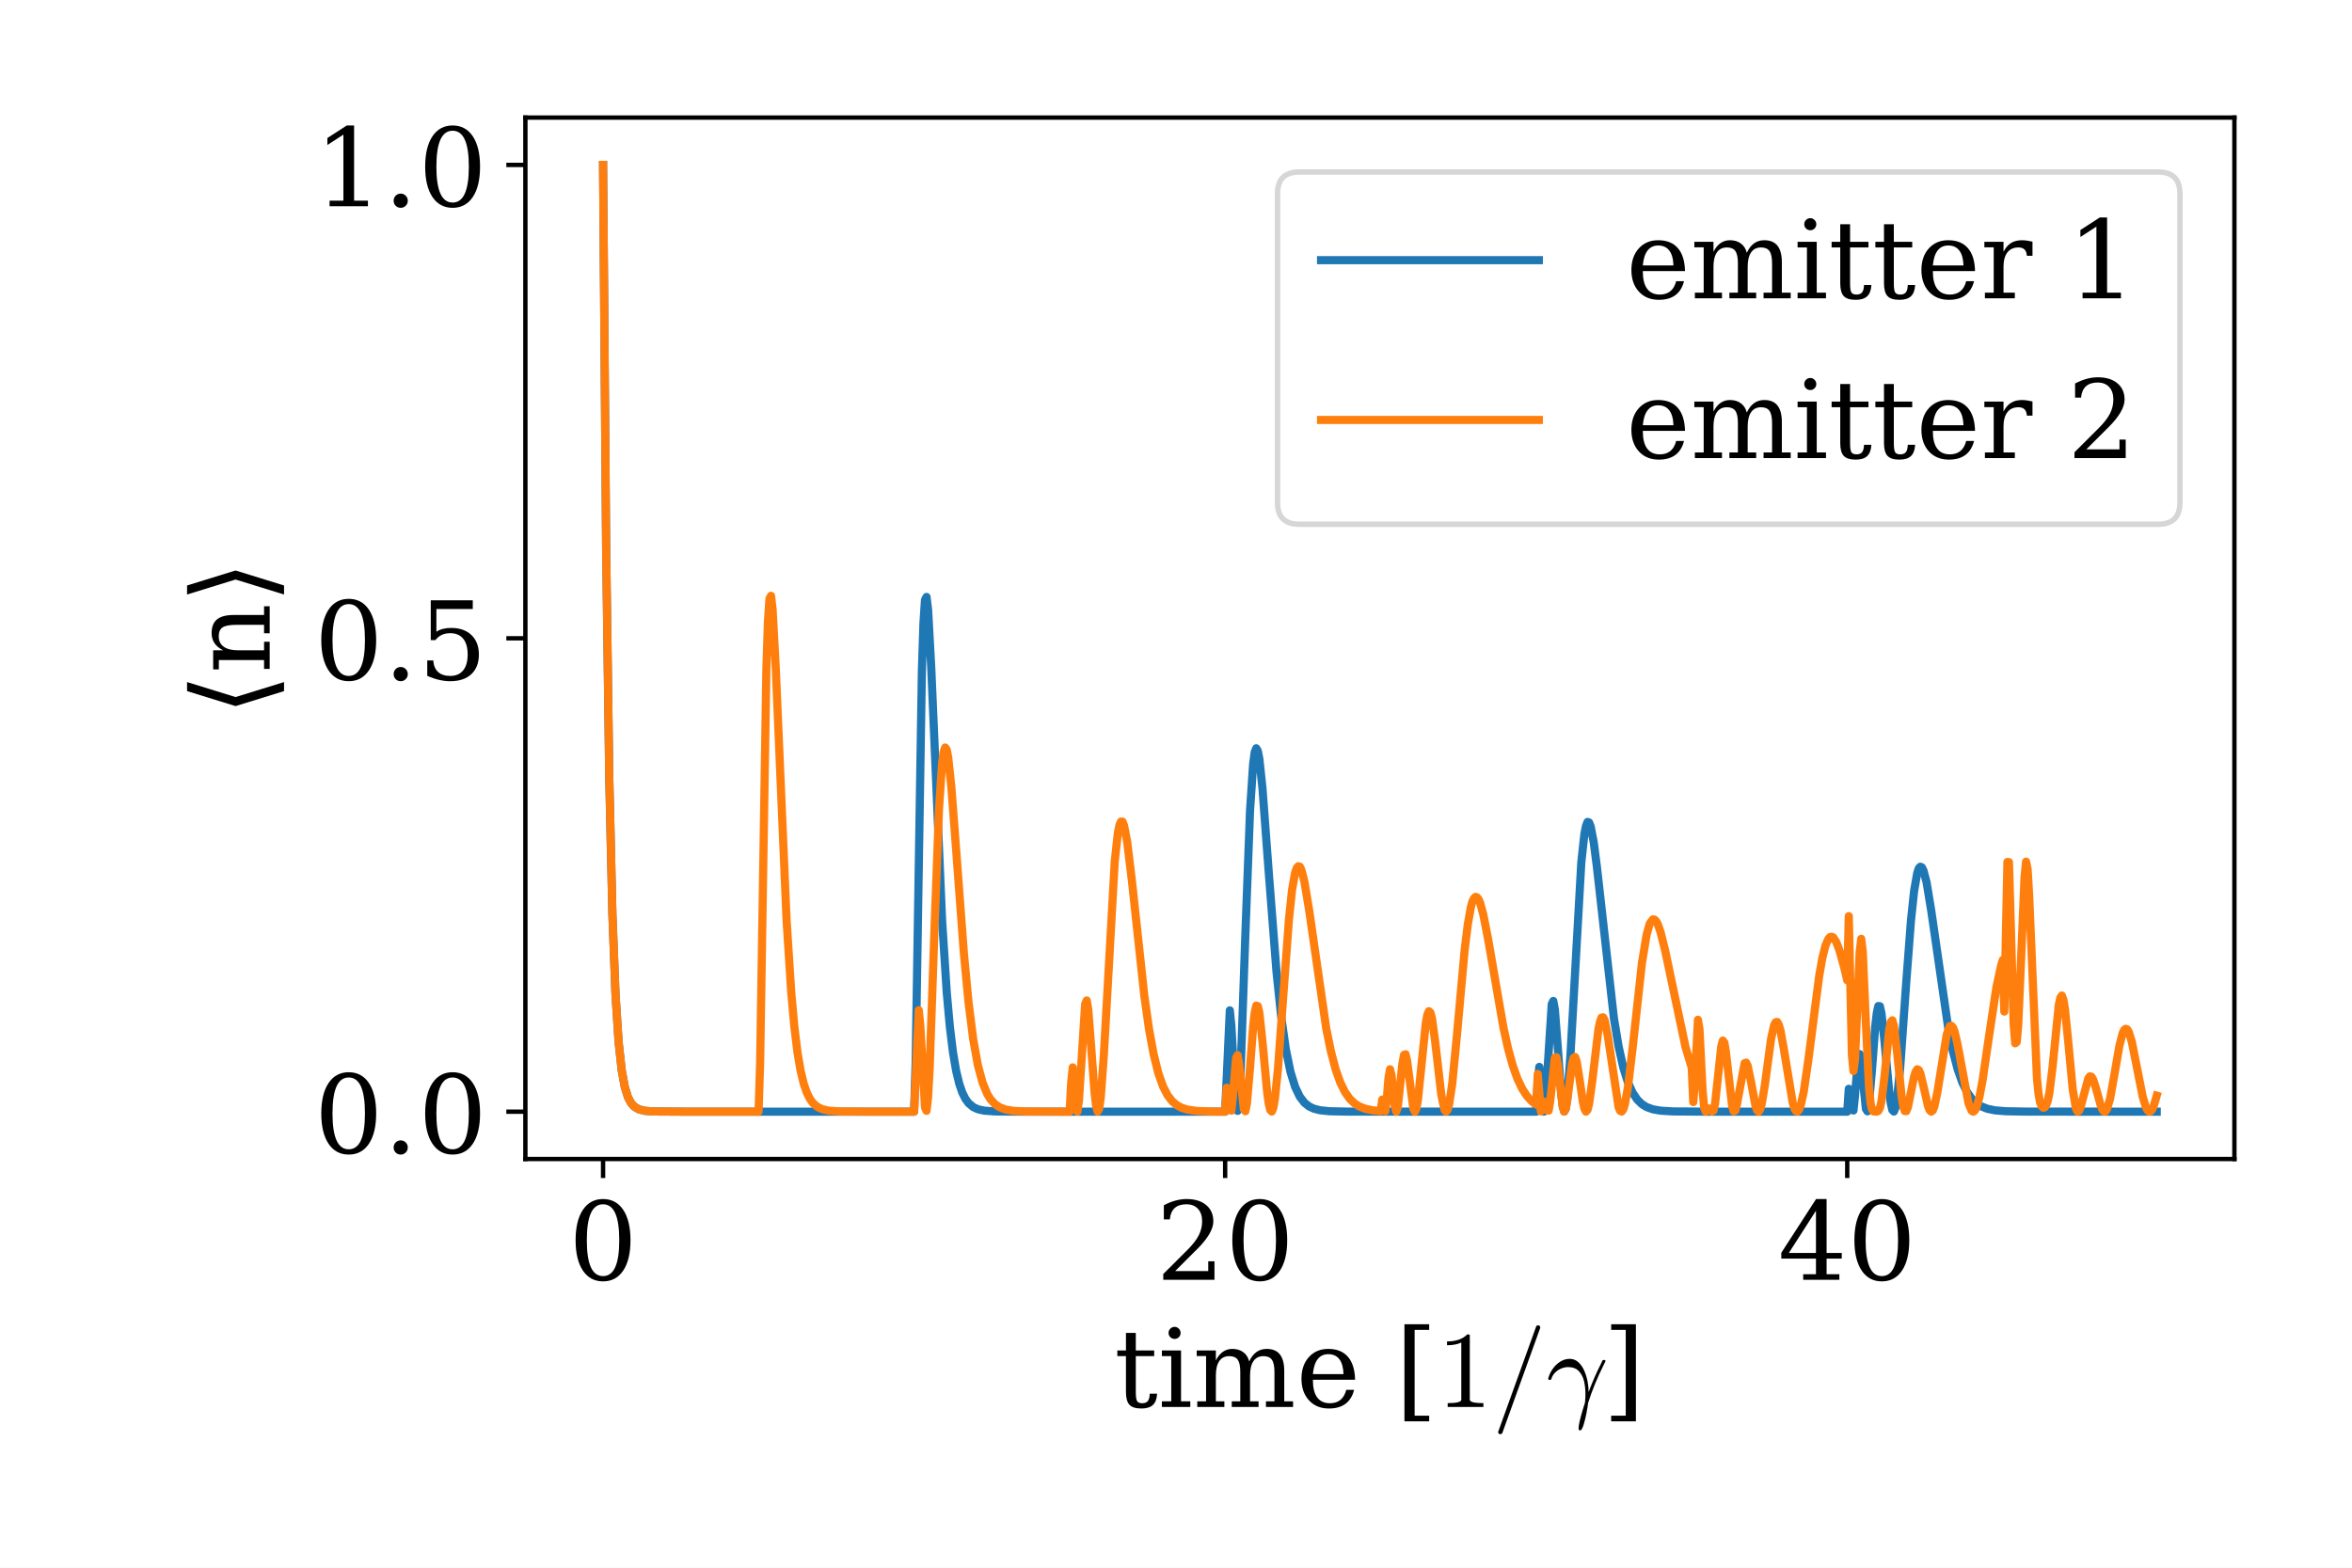
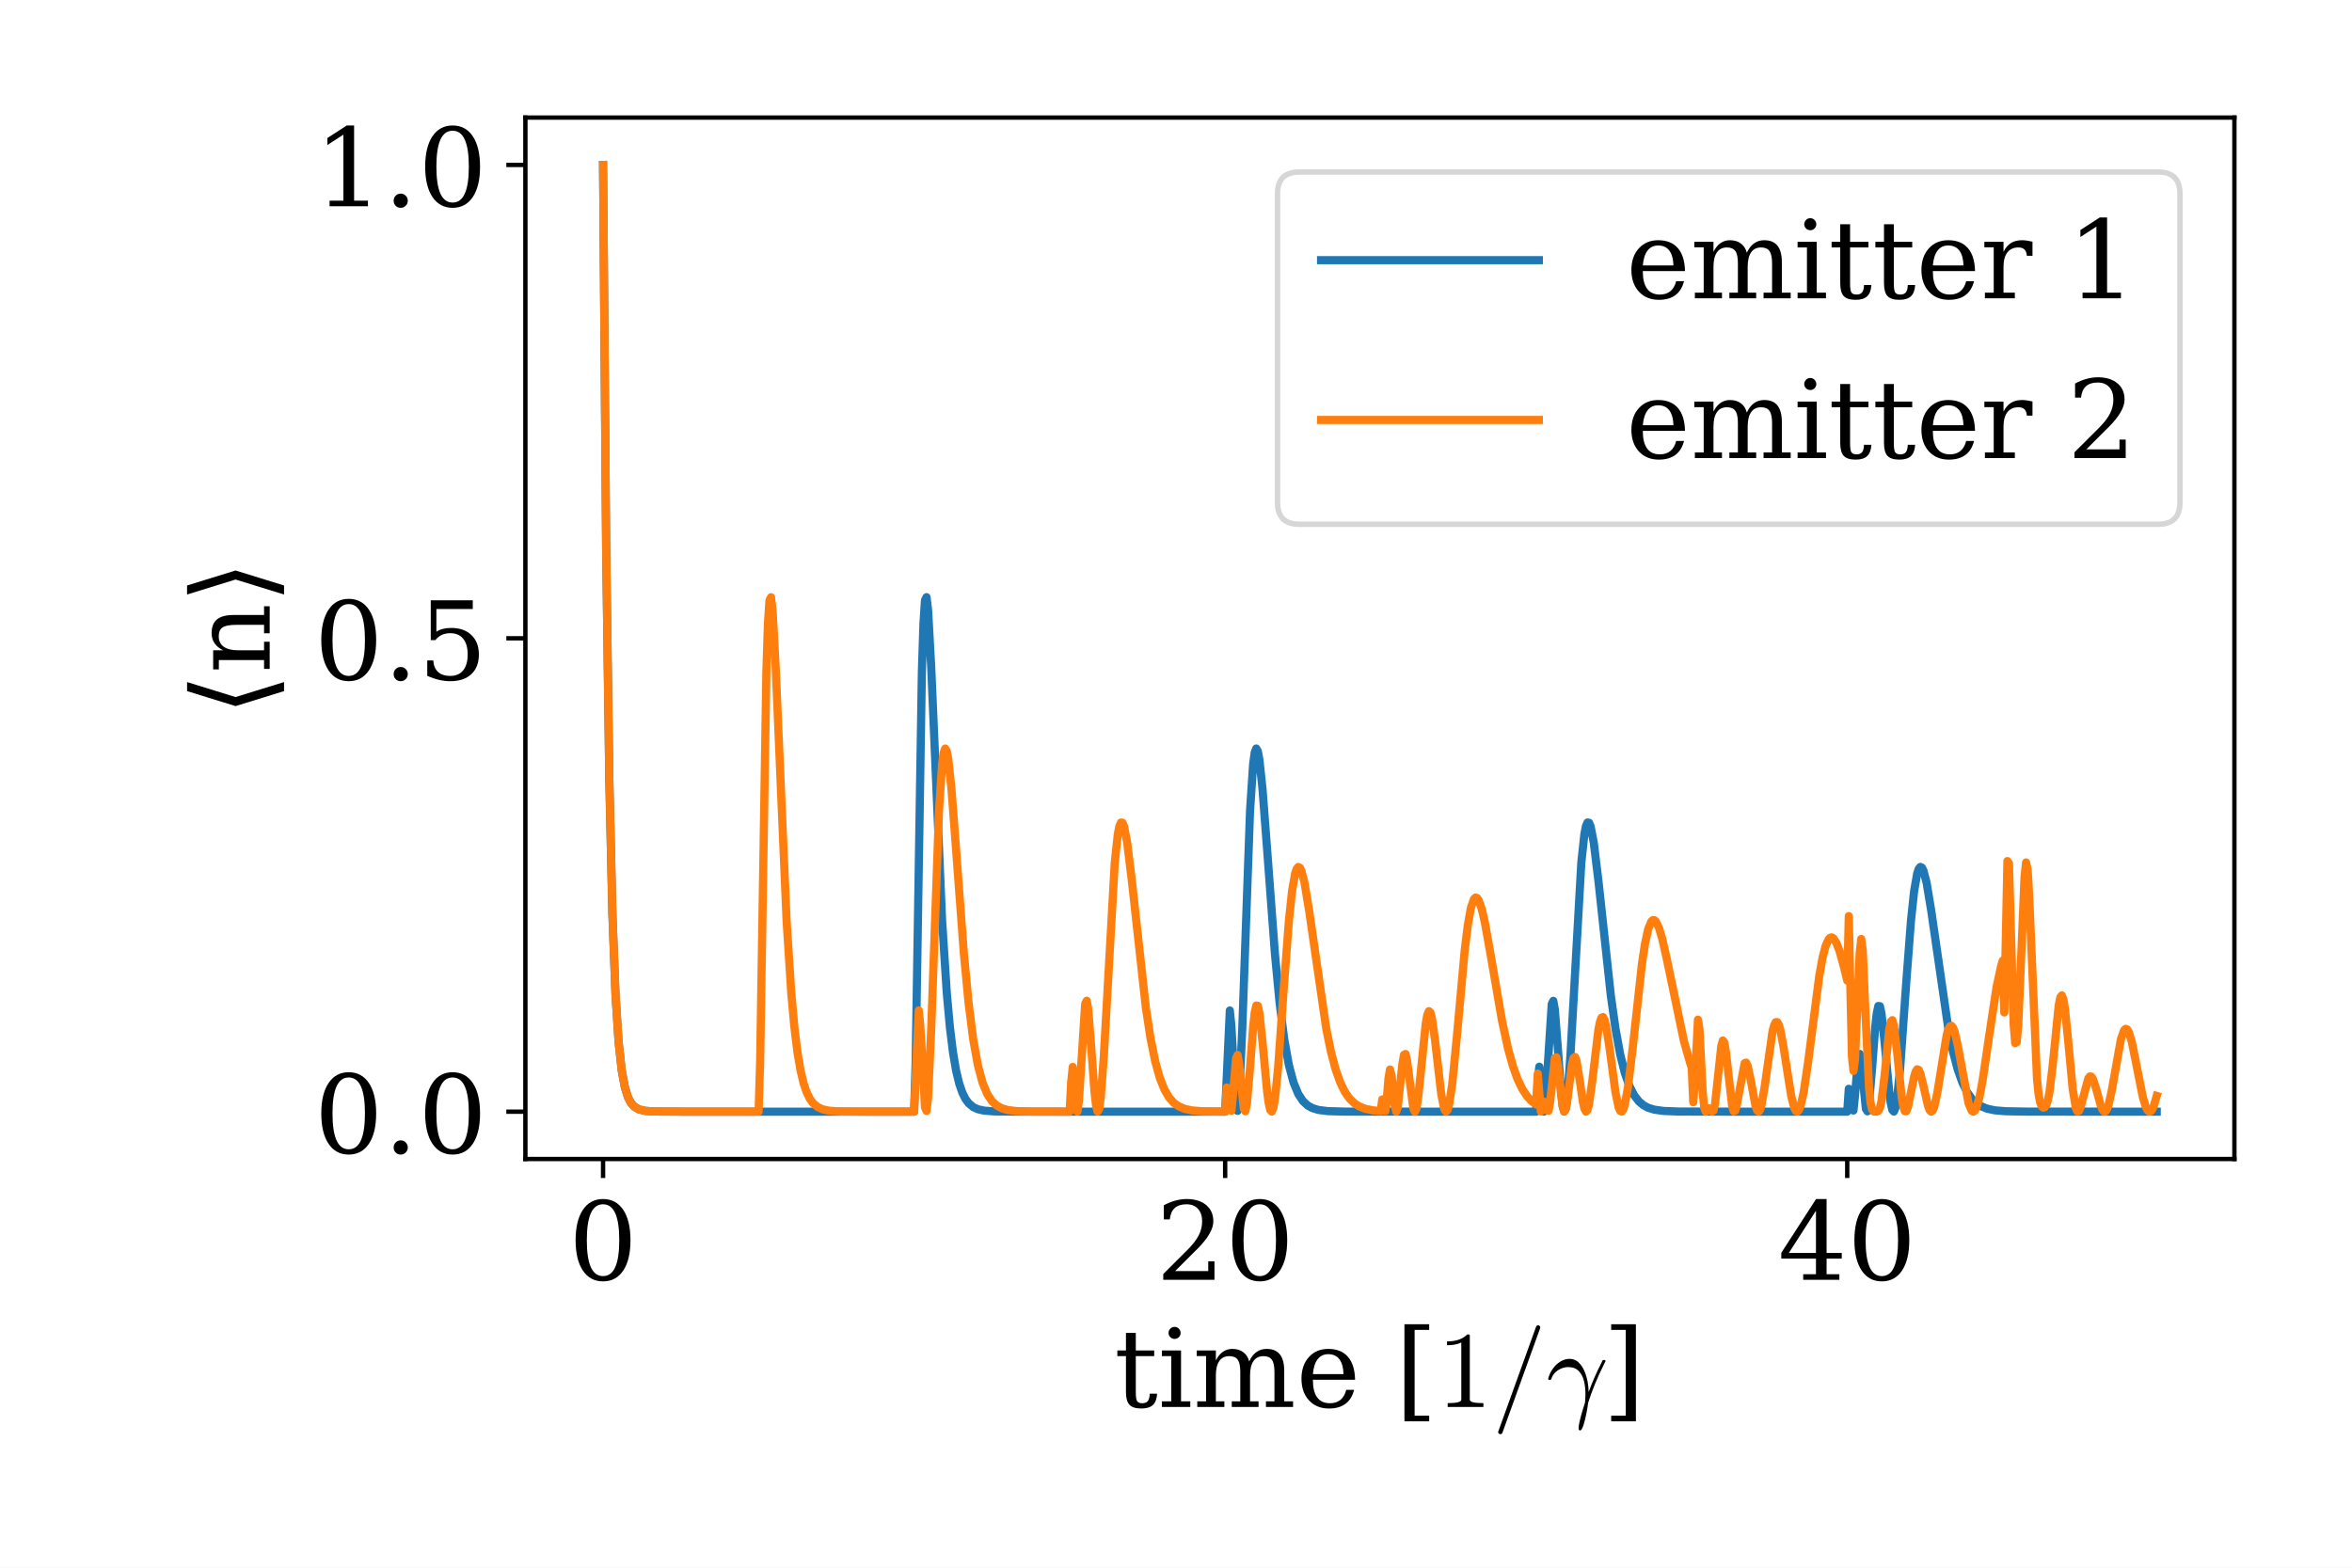
<svg xmlns="http://www.w3.org/2000/svg" xmlns:xlink="http://www.w3.org/1999/xlink" width="432pt" height="288pt" viewBox="0 0 432 288" version="1.1">
  <defs>
    <style type="text/css">*{stroke-linejoin: round; stroke-linecap: butt}</style>
  </defs>
  <g id="figure_1">
    <g id="patch_1">
      <path d="M 0 288  L 432 288  L 432 0  L 0 0  z " style="fill: #ffffff" />
    </g>
    <g id="axes_1">
      <g id="patch_2">
        <path d="M 96.5 212.92  L 410.4 212.92  L 410.4 21.6  L 96.5 21.6  z " style="fill: #ffffff" />
      </g>
      <g id="matplotlib.axis_1">
        <g id="xtick_1">
          <g id="line2d_1">
            <defs>
-               <path id="m9b61d36bde" d="M 0 0  L 0 3.5  " style="stroke: #000000; stroke-width: 0.8" />
-             </defs>
-             <g>
-               <use xlink:href="#m9b61d36bde" x="110.768" y="212.92" style="stroke: #000000; stroke-width: 0.8" />
+               <path id="m38f034ba3d" d="M 0 0  L 0 3.5  " style="stroke: #000000; stroke-width: 0.8" />
+             </defs>
+             <g>
+               <use xlink:href="#m38f034ba3d" x="110.768" y="212.92" style="stroke: #000000; stroke-width: 0.8" />
            </g>
          </g>
          <g id="text_1">
            <g transform="translate(104.4057 235.1169) scale(0.2 -0.2)">
              <defs>
                <path id="DejaVuSerif-30" d="M 2034 219  Q 2513 219 2750 744  Q 2988 1269 2988 2328  Q 2988 3391 2750 3916  Q 2513 4441 2034 4441  Q 1556 4441 1318 3916  Q 1081 3391 1081 2328  Q 1081 1269 1318 744  Q 1556 219 2034 219  z M 2034 -91  Q 1275 -91 848 546  Q 422 1184 422 2328  Q 422 3475 848 4112  Q 1275 4750 2034 4750  Q 2797 4750 3222 4112  Q 3647 3475 3647 2328  Q 3647 1184 3222 546  Q 2797 -91 2034 -91  z " transform="scale(0.015625)" />
              </defs>
              <use xlink:href="#DejaVuSerif-30" />
            </g>
          </g>
        </g>
        <g id="xtick_2">
          <g id="line2d_2">
            <g>
-               <use xlink:href="#m9b61d36bde" x="225.028" y="212.92" style="stroke: #000000; stroke-width: 0.8" />
+               <use xlink:href="#m38f034ba3d" x="225.028" y="212.92" style="stroke: #000000; stroke-width: 0.8" />
            </g>
          </g>
          <g id="text_2">
            <g transform="translate(212.3029 235.1169) scale(0.2 -0.2)">
              <defs>
                <path id="DejaVuSerif-32" d="M 819 3553  L 469 3553  L 469 4384  Q 803 4563 1142 4656  Q 1481 4750 1806 4750  Q 2534 4750 2956 4397  Q 3378 4044 3378 3438  Q 3378 2753 2422 1800  Q 2347 1728 2309 1691  L 1131 513  L 3078 513  L 3078 1088  L 3444 1088  L 3444 0  L 434 0  L 434 341  L 1850 1753  Q 2319 2222 2519 2614  Q 2719 3006 2719 3438  Q 2719 3909 2473 4175  Q 2228 4441 1797 4441  Q 1350 4441 1106 4219  Q 863 3997 819 3553  z " transform="scale(0.015625)" />
              </defs>
              <use xlink:href="#DejaVuSerif-32" />
              <use xlink:href="#DejaVuSerif-30" x="63.623" />
            </g>
          </g>
        </g>
        <g id="xtick_3">
          <g id="line2d_3">
            <g>
-               <use xlink:href="#m9b61d36bde" x="339.288" y="212.92" style="stroke: #000000; stroke-width: 0.8" />
+               <use xlink:href="#m38f034ba3d" x="339.288" y="212.92" style="stroke: #000000; stroke-width: 0.8" />
            </g>
          </g>
          <g id="text_3">
            <g transform="translate(326.5626 235.1169) scale(0.2 -0.2)">
              <defs>
                <path id="DejaVuSerif-34" d="M 2234 1581  L 2234 4063  L 641 1581  L 2234 1581  z M 3609 0  L 1484 0  L 1484 331  L 2234 331  L 2234 1247  L 197 1247  L 197 1588  L 2241 4750  L 2859 4750  L 2859 1581  L 3750 1581  L 3750 1247  L 2859 1247  L 2859 331  L 3609 331  L 3609 0  z " transform="scale(0.015625)" />
              </defs>
              <use xlink:href="#DejaVuSerif-34" />
              <use xlink:href="#DejaVuSerif-30" x="63.623" />
            </g>
          </g>
        </g>
        <g id="text_4">
          <g transform="translate(204.65 258.4762) scale(0.2 -0.2)">
            <defs>
              <path id="DejaVuSerif-74" d="M 691 2988  L 184 2988  L 184 3322  L 691 3322  L 691 4353  L 1269 4353  L 1269 3322  L 2350 3322  L 2350 2988  L 1269 2988  L 1269 878  Q 1269 456 1350 337  Q 1431 219 1650 219  Q 1875 219 1978 351  Q 2081 484 2088 781  L 2522 781  Q 2497 328 2275 118  Q 2053 -91 1600 -91  Q 1103 -91 897 129  Q 691 350 691 878  L 691 2988  z " transform="scale(0.015625)" />
              <path id="DejaVuSerif-69" d="M 622 4353  Q 622 4497 726 4603  Q 831 4709 978 4709  Q 1122 4709 1226 4603  Q 1331 4497 1331 4353  Q 1331 4206 1228 4103  Q 1125 4000 978 4000  Q 831 4000 726 4103  Q 622 4206 622 4353  z M 1356 331  L 1900 331  L 1900 0  L 231 0  L 231 331  L 781 331  L 781 2988  L 231 2988  L 231 3322  L 1356 3322  L 1356 331  z " transform="scale(0.015625)" />
              <path id="DejaVuSerif-6d" d="M 3316 2675  Q 3481 3041 3739 3227  Q 3997 3413 4341 3413  Q 4863 3413 5119 3089  Q 5375 2766 5375 2113  L 5375 331  L 5894 331  L 5894 0  L 4300 0  L 4300 331  L 4800 331  L 4800 2047  Q 4800 2556 4650 2772  Q 4500 2988 4153 2988  Q 3769 2988 3567 2697  Q 3366 2406 3366 1850  L 3366 331  L 3866 331  L 3866 0  L 2291 0  L 2291 331  L 2791 331  L 2791 2069  Q 2791 2566 2641 2777  Q 2491 2988 2144 2988  Q 1759 2988 1557 2697  Q 1356 2406 1356 1850  L 1356 331  L 1856 331  L 1856 0  L 263 0  L 263 331  L 781 331  L 781 2994  L 231 2994  L 231 3322  L 1356 3322  L 1356 2731  Q 1516 3063 1762 3238  Q 2009 3413 2322 3413  Q 2709 3413 2968 3220  Q 3228 3028 3316 2675  z " transform="scale(0.015625)" />
              <path id="DejaVuSerif-65" d="M 3469 1600  L 991 1600  L 991 1575  Q 991 903 1244 561  Q 1497 219 1991 219  Q 2369 219 2611 417  Q 2853 616 2950 1006  L 3413 1006  Q 3275 459 2904 184  Q 2534 -91 1931 -91  Q 1203 -91 761 389  Q 319 869 319 1663  Q 319 2450 753 2931  Q 1188 3413 1894 3413  Q 2647 3413 3050 2948  Q 3453 2484 3469 1600  z M 2791 1931  Q 2772 2513 2545 2808  Q 2319 3103 1894 3103  Q 1497 3103 1269 2806  Q 1041 2509 991 1931  L 2791 1931  z " transform="scale(0.015625)" />
              <path id="DejaVuSerif-20" transform="scale(0.015625)" />
              <path id="DejaVuSerif-5b" d="M 550 4863  L 2003 4863  L 2003 4531  L 1147 4531  L 1147 -513  L 2003 -513  L 2003 -844  L 550 -844  L 550 4863  z " transform="scale(0.015625)" />
              <path id="Cmr10-31" d="M 594 0  L 594 225  Q 1394 225 1394 428  L 1394 3788  Q 1063 3628 556 3628  L 556 3853  Q 1341 3853 1741 4263  L 1831 4263  Q 1853 4263 1873 4245  Q 1894 4228 1894 4206  L 1894 428  Q 1894 225 2694 225  L 2694 0  L 594 0  z " transform="scale(0.015625)" />
              <path id="Cmmi10-3d" d="M 359 -1472  Q 359 -1453 366 -1447  L 2591 4722  Q 2603 4759 2634 4779  Q 2666 4800 2706 4800  Q 2763 4800 2798 4765  Q 2834 4731 2834 4672  L 2834 4647  L 609 -1522  Q 572 -1600 488 -1600  Q 434 -1600 396 -1562  Q 359 -1525 359 -1472  z " transform="scale(0.015625)" />
              <path id="Cmmi10-b0" d="M 1888 -1253  Q 1888 -1109 1952 -834  Q 2016 -559 2108 -248  Q 2200 63 2266 263  Q 2291 581 2291 744  Q 2291 1156 2209 1511  Q 2128 1866 1903 2105  Q 1678 2344 1275 2344  Q 1063 2344 852 2253  Q 641 2163 489 2000  Q 338 1838 281 1631  Q 269 1594 231 1594  L 153 1594  Q 103 1594 103 1650  L 103 1672  Q 175 1959 358 2226  Q 541 2494 805 2661  Q 1069 2828 1363 2828  Q 1663 2828 1881 2625  Q 2100 2422 2231 2109  Q 2363 1797 2420 1478  Q 2478 1159 2478 878  Q 2800 1753 3200 2534  L 3297 2741  Q 3316 2759 3341 2759  L 3419 2759  Q 3469 2759 3469 2700  Q 3469 2688 3456 2663  L 3359 2463  Q 3081 1909 2848 1340  Q 2616 772 2450 244  Q 2425 28 2354 -347  Q 2284 -722 2184 -1045  Q 2084 -1369 1984 -1381  Q 1888 -1381 1888 -1253  z " transform="scale(0.015625)" />
              <path id="DejaVuSerif-5d" d="M 1947 4863  L 1947 -844  L 494 -844  L 494 -513  L 1350 -513  L 1350 4531  L 494 4531  L 494 4863  L 1947 4863  z " transform="scale(0.015625)" />
            </defs>
            <use xlink:href="#DejaVuSerif-74" transform="translate(0 0.015625)" />
            <use xlink:href="#DejaVuSerif-69" transform="translate(40.18555 0.015625)" />
            <use xlink:href="#DejaVuSerif-6d" transform="translate(72.16797 0.015625)" />
            <use xlink:href="#DejaVuSerif-65" transform="translate(166.9922 0.015625)" />
            <use xlink:href="#DejaVuSerif-20" transform="translate(226.1719 0.015625)" />
            <use xlink:href="#DejaVuSerif-5b" transform="translate(257.959 0.015625)" />
            <use xlink:href="#Cmr10-31" transform="translate(296.9727 0.015625)" />
            <use xlink:href="#Cmmi10-3d" transform="translate(346.9727 0.015625)" />
            <use xlink:href="#Cmmi10-b0" transform="translate(396.9727 0.015625)" />
            <use xlink:href="#DejaVuSerif-5d" transform="translate(448.6816 0.015625)" />
          </g>
        </g>
      </g>
      <g id="matplotlib.axis_2">
        <g id="ytick_1">
          <g id="line2d_4">
            <defs>
-               <path id="mc87628f9c6" d="M 0 0  L -3.5 0  " style="stroke: #000000; stroke-width: 0.8" />
-             </defs>
-             <g>
-               <use xlink:href="#mc87628f9c6" x="96.5" y="204.224" style="stroke: #000000; stroke-width: 0.8" />
+               <path id="mf86142b158" d="M 0 0  L -3.5 0  " style="stroke: #000000; stroke-width: 0.8" />
+             </defs>
+             <g>
+               <use xlink:href="#mf86142b158" x="96.5" y="204.224" style="stroke: #000000; stroke-width: 0.8" />
            </g>
          </g>
          <g id="text_5">
            <g transform="translate(57.69375 211.8221) scale(0.2 -0.2)">
              <defs>
                <path id="DejaVuSerif-2e" d="M 603 325  Q 603 500 722 622  Q 841 744 1019 744  Q 1191 744 1312 622  Q 1434 500 1434 325  Q 1434 153 1312 31  Q 1191 -91 1019 -91  Q 841 -91 722 29  Q 603 150 603 325  z " transform="scale(0.015625)" />
              </defs>
              <use xlink:href="#DejaVuSerif-30" />
              <use xlink:href="#DejaVuSerif-2e" x="63.623" />
              <use xlink:href="#DejaVuSerif-30" x="95.41" />
            </g>
          </g>
        </g>
        <g id="ytick_2">
          <g id="line2d_5">
            <g>
-               <use xlink:href="#mc87628f9c6" x="96.5" y="117.26" style="stroke: #000000; stroke-width: 0.8" />
+               <use xlink:href="#mf86142b158" x="96.5" y="117.26" style="stroke: #000000; stroke-width: 0.8" />
            </g>
          </g>
          <g id="text_6">
            <g transform="translate(57.69375 124.8584) scale(0.2 -0.2)">
              <defs>
                <path id="DejaVuSerif-35" d="M 3219 4666  L 3219 4153  L 1081 4153  L 1081 2816  Q 1244 2928 1461 2984  Q 1678 3041 1947 3041  Q 2703 3041 3140 2622  Q 3578 2203 3578 1478  Q 3578 738 3136 323  Q 2694 -91 1894 -91  Q 1572 -91 1234 -12  Q 897 66 544 225  L 544 1131  L 897 1131  Q 925 688 1179 453  Q 1434 219 1894 219  Q 2388 219 2653 544  Q 2919 869 2919 1478  Q 2919 2084 2655 2407  Q 2391 2731 1894 2731  Q 1613 2731 1398 2631  Q 1184 2531 1019 2322  L 750 2322  L 750 4666  L 3219 4666  z " transform="scale(0.015625)" />
              </defs>
              <use xlink:href="#DejaVuSerif-30" />
              <use xlink:href="#DejaVuSerif-2e" x="63.623" />
              <use xlink:href="#DejaVuSerif-35" x="95.41" />
            </g>
          </g>
        </g>
        <g id="ytick_3">
          <g id="line2d_6">
            <g>
-               <use xlink:href="#mc87628f9c6" x="96.5" y="30.296" style="stroke: #000000; stroke-width: 0.8" />
+               <use xlink:href="#mf86142b158" x="96.5" y="30.296" style="stroke: #000000; stroke-width: 0.8" />
            </g>
          </g>
          <g id="text_7">
            <g transform="translate(57.69375 37.8948) scale(0.2 -0.2)">
              <defs>
                <path id="DejaVuSerif-31" d="M 909 0  L 909 331  L 1722 331  L 1722 4213  L 781 3603  L 781 4013  L 1919 4750  L 2350 4750  L 2350 331  L 3163 331  L 3163 0  L 909 0  z " transform="scale(0.015625)" />
              </defs>
              <use xlink:href="#DejaVuSerif-31" />
              <use xlink:href="#DejaVuSerif-2e" x="63.623" />
              <use xlink:href="#DejaVuSerif-30" x="95.41" />
            </g>
          </g>
        </g>
        <g id="text_8">
          <g transform="translate(49.53437 131.5037) rotate(-90) scale(0.2 -0.2)">
            <defs>
              <path id="DejaVuSerif-27e8" d="M 572 2006  L 1453 4856  L 1984 4856  L 1103 2006  L 1984 -844  L 1453 -844  L 572 2006  z " transform="scale(0.015625)" />
              <path id="DejaVuSerif-6e" d="M 263 0  L 263 331  L 781 331  L 781 2988  L 231 2988  L 231 3322  L 1356 3322  L 1356 2731  Q 1516 3069 1770 3241  Q 2025 3413 2363 3413  Q 2913 3413 3172 3097  Q 3431 2781 3431 2113  L 3431 331  L 3944 331  L 3944 0  L 2356 0  L 2356 331  L 2853 331  L 2853 1931  Q 2853 2541 2703 2767  Q 2553 2994 2175 2994  Q 1775 2994 1565 2701  Q 1356 2409 1356 1850  L 1356 331  L 1856 331  L 1856 0  L 263 0  z " transform="scale(0.015625)" />
              <path id="DejaVuSerif-27e9" d="M 1925 2006  L 1044 -844  L 513 -844  L 1394 2006  L 513 4856  L 1044 4856  L 1925 2006  z " transform="scale(0.015625)" />
            </defs>
            <use xlink:href="#DejaVuSerif-27e8" />
            <use xlink:href="#DejaVuSerif-6e" x="39.014" />
            <use xlink:href="#DejaVuSerif-27e9" x="103.418" />
          </g>
        </g>
      </g>
      <g id="line2d_7">
-         <path d="M 110.768 30.296  L 111.339 101.059  L 111.911 143.032  L 112.482 167.931  L 113.053 182.696  L 113.625 191.455  L 114.196 196.65  L 114.767 199.732  L 115.339 201.559  L 115.91 202.643  L 116.481 203.286  L 117.338 203.795  L 118.481 204.073  L 120.195 204.192  L 125.622 204.223  L 167.898 204.224  L 168.184 195.034  L 169.326 123.341  L 169.612 114.493  L 169.898 110.193  L 170.183 109.667  L 170.469 112.065  L 171.04 122.549  L 173.04 169.088  L 173.897 182.38  L 174.468 188.668  L 175.039 193.335  L 175.611 196.692  L 176.182 199.065  L 176.753 200.732  L 177.324 201.873  L 177.896 202.658  L 178.753 203.379  L 179.61 203.774  L 180.752 204.034  L 182.752 204.183  L 187.893 204.223  L 225.028 204.224  L 225.885 185.612  L 226.17 188.474  L 227.027 203.442  L 227.313 204.079  L 227.599 201.533  L 227.884 196.286  L 228.741 171.655  L 229.598 148.926  L 230.17 140.316  L 230.455 138.181  L 230.741 137.469  L 231.027 137.951  L 231.312 139.424  L 231.883 144.815  L 233.026 160.14  L 234.454 178.455  L 235.311 186.686  L 236.168 192.718  L 237.025 196.903  L 237.882 199.688  L 238.739 201.473  L 239.596 202.587  L 240.453 203.264  L 241.31 203.67  L 242.453 203.963  L 244.166 204.143  L 247.594 204.217  L 272.446 204.224  L 282.158 204.224  L 282.443 198.772  L 282.729 195.999  L 283.015 198.766  L 283.3 202.735  L 283.586 204.213  L 283.872 202.21  L 285.014 184.457  L 285.3 183.886  L 285.586 185.458  L 286.157 192.842  L 286.728 200.644  L 287.014 203.13  L 287.299 204.199  L 287.585 203.696  L 287.871 201.698  L 288.442 193.977  L 290.442 158.45  L 291.013 153.194  L 291.299 151.76  L 291.584 151  L 291.87 151.09  L 292.155 151.807  L 292.727 154.755  L 293.298 159.172  L 296.44 187.119  L 297.297 192.259  L 298.154 196.104  L 299.011 198.847  L 299.868 200.743  L 300.725 202.014  L 301.582 202.844  L 302.439 203.377  L 303.581 203.791  L 305.01 204.042  L 307.295 204.181  L 313.294 204.223  L 339.288 204.224  L 339.573 200.023  L 339.859 200.283  L 340.145 203.377  L 340.43 204.015  L 340.716 201.296  L 341.287 194.18  L 341.573 193.648  L 341.858 195.308  L 342.715 203.71  L 343.001 204.159  L 343.287 202.8  L 343.858 196.185  L 344.429 188.624  L 344.715 186.092  L 345.001 184.817  L 345.286 184.853  L 345.572 186.147  L 346.143 191.373  L 347 200.587  L 347.286 202.668  L 347.571 203.913  L 347.857 204.202  L 348.143 203.51  L 348.428 201.888  L 349 196.31  L 350.142 180.262  L 350.999 169.045  L 351.571 163.672  L 352.142 160.406  L 352.427 159.532  L 352.713 159.224  L 352.999 159.351  L 353.284 159.917  L 353.856 162.065  L 354.713 167.265  L 357.855 188.968  L 358.712 193.171  L 359.569 196.428  L 360.426 198.855  L 361.283 200.602  L 362.14 201.826  L 362.997 202.663  L 363.853 203.223  L 364.996 203.683  L 366.424 203.981  L 368.424 204.148  L 372.709 204.218  L 396.132 204.224  L 396.132 204.224  " clip-path="url(#p06f164e537)" style="fill: none; stroke: #1f77b4; stroke-width: 1.5; stroke-linecap: square" />
+         <path d="M 110.768 30.296  L 111.339 101.059  L 111.911 143.035  L 112.482 167.931  L 113.053 182.696  L 113.625 191.456  L 114.196 196.651  L 114.767 199.732  L 115.339 201.559  L 115.91 202.643  L 116.481 203.286  L 117.338 203.795  L 118.481 204.073  L 120.195 204.192  L 125.622 204.223  L 167.898 204.224  L 168.184 195.033  L 169.326 123.402  L 169.612 114.598  L 169.898 110.274  L 170.183 109.707  L 170.469 112.111  L 171.04 122.605  L 173.04 169.102  L 173.897 182.386  L 174.468 188.686  L 175.039 193.336  L 175.611 196.691  L 176.182 199.069  L 176.753 200.73  L 177.324 201.875  L 177.896 202.657  L 178.753 203.38  L 179.61 203.775  L 180.752 204.033  L 182.752 204.183  L 187.893 204.223  L 225.028 204.224  L 225.885 185.633  L 226.17 188.451  L 227.027 203.432  L 227.313 204.079  L 227.599 201.557  L 228.17 188.989  L 229.598 148.965  L 230.17 140.34  L 230.455 138.243  L 230.741 137.508  L 231.027 137.987  L 231.312 139.504  L 231.883 144.869  L 232.74 156.111  L 234.169 175.194  L 235.026 184.202  L 235.883 190.944  L 236.74 195.693  L 237.596 198.891  L 238.453 200.965  L 239.31 202.272  L 240.167 203.075  L 241.024 203.558  L 242.167 203.908  L 243.881 204.125  L 247.023 204.213  L 264.162 204.224  L 282.158 204.224  L 282.443 198.774  L 282.729 195.965  L 283.015 198.776  L 283.3 202.73  L 283.586 204.212  L 283.872 202.194  L 285.014 184.437  L 285.3 183.87  L 285.586 185.481  L 286.157 192.832  L 286.728 200.644  L 287.014 203.135  L 287.299 204.197  L 287.585 203.703  L 287.871 201.701  L 288.442 193.973  L 290.442 158.517  L 291.013 153.205  L 291.299 151.773  L 291.584 151.1  L 291.87 151.147  L 292.155 151.828  L 292.727 154.767  L 293.584 161.779  L 295.869 182.915  L 296.726 188.995  L 297.583 193.684  L 298.44 197.129  L 299.297 199.562  L 300.154 201.225  L 301.011 202.331  L 301.868 203.049  L 302.725 203.506  L 303.867 203.859  L 305.581 204.097  L 308.437 204.204  L 319.007 204.224  L 339.288 204.224  L 339.573 200.024  L 339.859 200.278  L 340.145 203.382  L 340.43 204.016  L 340.716 201.275  L 341.287 194.219  L 341.573 193.62  L 341.858 195.339  L 342.715 203.716  L 343.001 204.162  L 343.287 202.799  L 343.858 196.177  L 344.429 188.682  L 344.715 186.114  L 345.001 184.806  L 345.286 184.843  L 345.572 186.128  L 346.143 191.383  L 347 200.576  L 347.286 202.672  L 347.571 203.914  L 347.857 204.203  L 348.143 203.516  L 348.428 201.897  L 349 196.315  L 350.142 180.295  L 350.999 169.102  L 351.571 163.724  L 352.142 160.446  L 352.427 159.601  L 352.713 159.262  L 352.999 159.395  L 353.284 159.947  L 353.856 162.127  L 354.713 167.281  L 357.855 188.974  L 358.712 193.178  L 359.569 196.433  L 360.426 198.855  L 361.283 200.602  L 362.14 201.826  L 362.997 202.663  L 363.853 203.224  L 364.996 203.683  L 366.424 203.981  L 368.424 204.148  L 372.709 204.218  L 396.132 204.224  L 396.132 204.224  " clip-path="url(#pfa7d7fac2c)" style="fill: none; stroke: #1f77b4; stroke-width: 1.5; stroke-linecap: square" />
      </g>
      <g id="line2d_8">
-         <path d="M 110.768 30.296  L 111.339 101.059  L 111.911 143.032  L 112.482 167.931  L 113.053 182.696  L 113.625 191.455  L 114.196 196.65  L 114.767 199.732  L 115.339 201.559  L 115.91 202.643  L 116.481 203.286  L 117.338 203.795  L 118.481 204.073  L 120.195 204.192  L 125.622 204.223  L 139.333 204.224  L 139.619 195.036  L 140.761 123.101  L 141.047 114.283  L 141.333 109.97  L 141.618 109.455  L 141.904 111.884  L 142.475 122.449  L 144.475 169.047  L 145.332 182.363  L 145.903 188.654  L 146.474 193.328  L 147.046 196.686  L 147.617 199.061  L 148.188 200.729  L 148.76 201.871  L 149.331 202.657  L 150.188 203.378  L 151.045 203.774  L 152.187 204.034  L 154.187 204.183  L 159.329 204.223  L 167.898 204.224  L 168.755 185.581  L 169.041 188.469  L 169.898 203.462  L 170.183 204.071  L 170.469 201.519  L 170.755 196.208  L 171.611 171.525  L 172.468 148.665  L 173.04 140.179  L 173.325 138.105  L 173.611 137.325  L 173.897 137.743  L 174.182 139.302  L 174.754 144.771  L 175.611 155.985  L 177.039 175.117  L 177.896 184.173  L 178.753 190.936  L 179.61 195.686  L 180.467 198.887  L 181.324 200.956  L 181.895 201.903  L 182.752 202.846  L 183.609 203.424  L 184.751 203.843  L 186.18 204.077  L 188.465 204.194  L 195.606 204.223  L 196.463 204.224  L 196.749 198.882  L 197.034 196.089  L 197.32 198.776  L 197.606 202.755  L 197.891 204.211  L 198.177 202.158  L 199.319 184.417  L 199.605 183.795  L 199.891 185.507  L 200.462 192.912  L 201.033 200.648  L 201.319 203.158  L 201.605 204.201  L 201.89 203.675  L 202.176 201.663  L 202.747 193.865  L 204.747 158.276  L 205.318 153.051  L 205.604 151.591  L 205.889 150.937  L 206.175 150.946  L 206.461 151.69  L 207.032 154.624  L 207.889 161.687  L 210.174 182.877  L 211.031 188.971  L 211.888 193.656  L 212.745 197.128  L 213.602 199.558  L 214.459 201.221  L 215.316 202.329  L 216.173 203.045  L 217.03 203.506  L 218.172 203.859  L 219.886 204.097  L 222.743 204.204  L 225.028 204.219  L 225.314 199.836  L 225.599 200.103  L 225.885 203.268  L 226.17 204.048  L 226.456 201.408  L 227.027 194.397  L 227.313 193.845  L 227.599 195.542  L 228.456 203.75  L 228.741 204.149  L 229.027 202.728  L 229.598 196.127  L 230.17 188.568  L 230.455 186.016  L 230.741 184.743  L 231.027 184.831  L 231.312 186.064  L 231.883 191.361  L 232.74 200.582  L 233.026 202.696  L 233.312 203.923  L 233.597 204.2  L 233.883 203.5  L 234.169 201.872  L 234.74 196.241  L 235.597 184.389  L 236.74 168.975  L 237.311 163.517  L 237.882 160.309  L 238.168 159.474  L 238.453 159.141  L 238.739 159.214  L 239.025 159.81  L 239.596 162.022  L 240.453 167.181  L 243.595 188.951  L 244.452 193.148  L 245.309 196.424  L 246.166 198.847  L 247.023 200.599  L 247.88 201.824  L 248.737 202.658  L 249.594 203.224  L 250.736 203.684  L 252.165 203.981  L 253.593 204.118  L 253.878 202.009  L 254.45 204.133  L 254.735 201.634  L 255.021 198.111  L 255.307 196.435  L 255.592 197.566  L 256.164 203.057  L 256.449 204.214  L 256.735 203.438  L 257.306 198.015  L 257.592 195.294  L 257.878 193.798  L 258.163 193.683  L 258.449 194.861  L 259.591 203.66  L 259.877 204.224  L 260.163 203.616  L 260.448 201.934  L 261.02 196.35  L 261.877 187.988  L 262.162 186.424  L 262.448 185.768  L 262.734 186.033  L 263.019 187.092  L 263.591 191.241  L 264.733 201.142  L 265.304 203.846  L 265.59 204.223  L 265.876 203.907  L 266.161 202.905  L 266.733 199.119  L 267.59 190.303  L 269.018 174.516  L 269.589 169.878  L 270.16 166.635  L 270.446 165.6  L 270.732 165.028  L 271.017 164.763  L 271.303 164.864  L 271.589 165.235  L 271.874 165.911  L 272.446 168.039  L 273.303 172.402  L 276.159 188.879  L 277.016 192.73  L 277.873 195.819  L 278.73 198.215  L 279.587 200.018  L 280.444 201.33  L 281.301 202.271  L 282.158 202.925  L 282.443 197.303  L 283.015 204.17  L 283.586 202.383  L 283.872 202.861  L 284.157 203.975  L 284.443 204.036  L 284.729 202.293  L 285.586 194.311  L 285.871 194.219  L 286.157 195.754  L 287.014 203.315  L 287.299 204.209  L 287.585 203.743  L 287.871 202.142  L 288.728 195.546  L 289.013 194.379  L 289.299 194.172  L 289.585 194.947  L 290.156 198.493  L 290.727 202.407  L 291.013 203.685  L 291.299 204.215  L 291.584 203.914  L 291.87 202.804  L 292.441 198.704  L 293.584 189.159  L 293.869 187.727  L 294.155 186.945  L 294.441 186.89  L 294.726 187.39  L 295.298 190.229  L 297.297 203.44  L 297.583 204.078  L 297.868 204.205  L 298.154 203.801  L 298.44 202.888  L 299.011 199.728  L 299.868 192.523  L 301.582 176.906  L 302.439 171.725  L 303.01 169.681  L 303.581 168.907  L 303.867 168.926  L 304.153 169.189  L 304.438 169.656  L 305.01 171.274  L 305.867 174.731  L 309.58 192.341  L 310.723 196.127  L 311.008 202.462  L 311.294 198.929  L 311.865 187.341  L 312.151 189.104  L 312.722 200.322  L 313.008 203.492  L 313.294 204.222  L 313.865 203.625  L 314.15 203.827  L 314.436 204.192  L 314.722 204.024  L 315.007 202.792  L 315.579 197.526  L 316.15 192.215  L 316.436 191.163  L 316.721 191.54  L 317.007 193.272  L 318.15 203.216  L 318.435 204.15  L 318.721 204.032  L 319.007 203.006  L 320.435 195.325  L 320.72 195.215  L 321.006 195.809  L 321.577 198.526  L 322.434 203.147  L 322.72 203.975  L 323.006 204.219  L 323.291 203.838  L 323.577 202.839  L 324.148 199.392  L 325.291 190.91  L 325.862 188.288  L 326.148 187.794  L 326.433 187.746  L 326.719 188.264  L 327.005 189.238  L 327.576 192.327  L 329.29 202.673  L 329.576 203.595  L 329.861 204.107  L 330.147 204.209  L 330.432 203.887  L 330.718 203.164  L 331.289 200.611  L 332.146 194.717  L 334.146 179.219  L 334.717 175.995  L 335.289 173.696  L 335.86 172.429  L 336.145 172.141  L 336.431 172.096  L 336.717 172.206  L 337.288 173.096  L 337.859 174.607  L 338.716 177.678  L 339.288 180.096  L 339.573 168.31  L 340.145 193.801  L 340.43 196.759  L 340.716 194.651  L 341.287 181.461  L 341.573 174.902  L 341.858 172.472  L 342.144 174.861  L 342.715 187.957  L 343.287 199.748  L 343.572 202.653  L 343.858 203.861  L 344.144 204.189  L 344.715 204.215  L 345.001 204.084  L 345.286 203.551  L 345.572 202.336  L 346.143 197.656  L 347 189.139  L 347.286 187.747  L 347.571 187.443  L 347.857 188.401  L 348.428 193.096  L 349.285 201.515  L 349.571 203.252  L 349.857 204.114  L 350.142 204.126  L 350.428 203.41  L 350.999 200.618  L 351.571 197.757  L 351.856 196.881  L 352.142 196.442  L 352.427 196.573  L 352.713 197.184  L 353.284 199.51  L 354.141 203.246  L 354.427 203.957  L 354.713 204.223  L 354.998 204.001  L 355.284 203.28  L 355.855 200.585  L 357.569 190.03  L 358.14 188.492  L 358.426 188.454  L 358.712 188.785  L 358.997 189.475  L 359.569 191.946  L 361.568 202.715  L 362.14 204.057  L 362.425 204.224  L 362.711 204.042  L 362.997 203.518  L 363.568 201.538  L 364.139 198.51  L 365.282 190.703  L 366.71 181.241  L 367.567 177.305  L 367.853 176.354  L 368.138 185.83  L 368.709 158.35  L 368.995 158.381  L 369.852 188.111  L 370.138 191.666  L 370.423 191.431  L 370.709 188.078  L 371.28 174.791  L 371.852 161.125  L 372.137 158.293  L 372.423 159.699  L 372.709 164.627  L 374.137 198.157  L 374.422 200.969  L 374.708 202.517  L 374.994 203.249  L 375.279 203.502  L 375.565 203.432  L 375.851 203.001  L 376.136 202.176  L 376.422 200.759  L 376.993 196.096  L 378.136 184.68  L 378.422 183.298  L 378.707 182.888  L 378.993 183.665  L 379.279 185.406  L 379.85 191.047  L 380.707 200.13  L 381.278 203.579  L 381.564 204.183  L 381.849 204.087  L 382.135 203.436  L 383.563 198.122  L 383.849 197.736  L 384.135 197.798  L 384.42 198.217  L 384.991 199.984  L 385.848 203.095  L 386.134 203.793  L 386.42 204.174  L 386.705 204.177  L 386.991 203.776  L 387.562 201.873  L 388.419 197.073  L 389.276 192.123  L 389.848 189.883  L 390.133 189.237  L 390.419 189.008  L 390.704 189.094  L 390.99 189.562  L 391.561 191.406  L 392.418 195.702  L 393.561 201.482  L 394.132 203.372  L 394.418 203.93  L 394.704 204.199  L 394.989 204.173  L 395.275 203.852  L 395.561 203.257  L 396.132 201.286  L 396.132 201.286  " clip-path="url(#p06f164e537)" style="fill: none; stroke: #ff7f0e; stroke-width: 1.5; stroke-linecap: square" />
+         <path d="M 110.768 30.296  L 111.339 101.059  L 111.911 143.035  L 112.482 167.931  L 113.053 182.696  L 113.625 191.456  L 114.196 196.651  L 114.767 199.732  L 115.339 201.559  L 115.91 202.643  L 116.481 203.286  L 117.338 203.795  L 118.481 204.073  L 120.195 204.192  L 125.622 204.223  L 139.333 204.224  L 139.619 195.035  L 140.761 123.408  L 141.047 114.602  L 141.333 110.277  L 141.618 109.719  L 141.904 112.105  L 142.475 122.608  L 144.475 169.102  L 145.332 182.387  L 145.903 188.685  L 146.474 193.336  L 147.046 196.691  L 147.617 199.068  L 148.188 200.73  L 148.76 201.875  L 149.331 202.657  L 150.188 203.38  L 151.045 203.775  L 152.187 204.033  L 154.187 204.183  L 159.329 204.223  L 167.898 204.224  L 168.755 185.618  L 169.041 188.443  L 169.898 203.431  L 170.183 204.079  L 170.469 201.561  L 171.04 188.994  L 172.468 148.964  L 173.04 140.341  L 173.325 138.253  L 173.611 137.516  L 173.897 137.99  L 174.182 139.506  L 174.754 144.873  L 175.611 156.112  L 177.039 175.196  L 177.896 184.201  L 178.753 190.943  L 179.61 195.693  L 180.467 198.891  L 181.324 200.965  L 182.181 202.271  L 183.037 203.075  L 183.894 203.558  L 185.037 203.908  L 186.751 204.125  L 189.893 204.213  L 196.463 204.224  L 196.749 198.815  L 197.034 196.01  L 197.32 198.805  L 197.606 202.746  L 197.891 204.211  L 198.177 202.178  L 199.319 184.407  L 199.605 183.844  L 199.891 185.459  L 200.462 192.821  L 201.033 200.635  L 201.319 203.133  L 201.605 204.197  L 201.89 203.704  L 202.176 201.705  L 202.747 193.98  L 204.747 158.527  L 205.318 153.22  L 205.604 151.768  L 205.889 151.11  L 206.175 151.151  L 206.461 151.833  L 207.032 154.768  L 207.889 161.783  L 210.46 185.099  L 211.317 190.707  L 212.174 194.96  L 213.031 198.04  L 213.888 200.19  L 214.745 201.647  L 215.601 202.606  L 216.458 203.225  L 217.601 203.71  L 219.029 204.007  L 221.029 204.162  L 225.028 204.219  L 225.314 199.78  L 225.599 200.065  L 225.885 203.289  L 226.17 204.053  L 226.456 201.407  L 227.027 194.429  L 227.313 193.809  L 227.599 195.505  L 228.456 203.744  L 228.741 204.153  L 229.027 202.759  L 229.598 196.102  L 230.17 188.599  L 230.455 186.027  L 230.741 184.723  L 231.027 184.772  L 231.312 186.067  L 231.883 191.34  L 232.74 200.559  L 233.026 202.662  L 233.312 203.91  L 233.597 204.204  L 233.883 203.52  L 234.169 201.908  L 234.74 196.329  L 235.883 180.31  L 236.74 169.117  L 237.311 163.736  L 237.882 160.449  L 238.168 159.613  L 238.453 159.273  L 238.739 159.402  L 239.025 159.954  L 239.596 162.129  L 240.453 167.287  L 243.595 188.975  L 244.452 193.178  L 245.309 196.432  L 246.166 198.855  L 247.023 200.602  L 247.88 201.825  L 248.737 202.663  L 249.594 203.223  L 250.736 203.683  L 252.165 203.981  L 253.593 204.118  L 253.878 201.977  L 254.45 204.124  L 254.735 201.643  L 255.021 198.122  L 255.307 196.477  L 255.592 197.591  L 256.164 203.044  L 256.449 204.215  L 256.735 203.419  L 257.306 198.029  L 257.592 195.342  L 257.878 193.765  L 258.163 193.628  L 258.449 194.862  L 259.591 203.648  L 259.877 204.224  L 260.163 203.629  L 260.448 201.947  L 261.02 196.394  L 261.877 188.005  L 262.162 186.435  L 262.448 185.76  L 262.734 186.013  L 263.019 187.099  L 263.591 191.198  L 264.733 201.109  L 265.304 203.833  L 265.59 204.222  L 265.876 203.919  L 266.161 202.938  L 266.733 199.177  L 267.59 190.427  L 269.018 174.687  L 269.589 170.007  L 270.16 166.799  L 270.732 165.158  L 271.017 164.889  L 271.303 164.973  L 271.589 165.369  L 272.16 166.986  L 272.731 169.463  L 273.874 175.877  L 275.873 187.483  L 277.016 192.745  L 277.873 195.83  L 278.73 198.224  L 279.587 200.021  L 280.444 201.334  L 281.301 202.271  L 282.158 202.924  L 282.443 197.247  L 283.015 204.179  L 283.586 202.383  L 283.872 202.871  L 284.157 203.976  L 284.443 204.05  L 284.729 202.333  L 285.586 194.355  L 285.871 194.238  L 286.157 195.814  L 287.014 203.322  L 287.299 204.209  L 287.585 203.744  L 287.871 202.145  L 288.728 195.536  L 289.013 194.366  L 289.299 194.178  L 289.585 194.947  L 290.156 198.476  L 290.727 202.392  L 291.013 203.675  L 291.299 204.214  L 291.584 203.922  L 291.87 202.82  L 292.441 198.731  L 293.584 189.183  L 293.869 187.747  L 294.155 186.959  L 294.441 186.851  L 294.726 187.409  L 295.012 188.569  L 295.583 192.201  L 296.726 200.705  L 297.297 203.419  L 297.583 204.073  L 297.868 204.208  L 298.154 203.816  L 298.44 202.916  L 299.011 199.763  L 299.868 192.617  L 301.582 177.076  L 302.153 173.311  L 302.725 170.707  L 303.296 169.302  L 303.581 169.034  L 303.867 169.049  L 304.153 169.308  L 304.724 170.499  L 305.295 172.415  L 306.152 176.191  L 309.294 191.257  L 310.437 195.296  L 310.723 196.143  L 311.008 202.492  L 311.294 198.888  L 311.865 187.327  L 312.151 189.082  L 312.722 200.32  L 313.008 203.466  L 313.294 204.223  L 313.865 203.616  L 314.436 204.193  L 314.722 204.011  L 315.007 202.793  L 315.579 197.494  L 316.15 192.208  L 316.436 191.155  L 316.721 191.543  L 317.007 193.23  L 318.15 203.218  L 318.435 204.147  L 318.721 204.034  L 319.007 203.011  L 320.435 195.33  L 320.72 195.215  L 321.006 195.796  L 321.577 198.505  L 322.434 203.133  L 322.72 203.97  L 323.006 204.221  L 323.291 203.841  L 323.577 202.853  L 324.148 199.421  L 325.576 189.417  L 325.862 188.339  L 326.148 187.784  L 326.433 187.768  L 326.719 188.271  L 327.005 189.246  L 327.576 192.29  L 329.004 201.384  L 329.576 203.578  L 329.861 204.102  L 330.147 204.211  L 330.432 203.9  L 330.718 203.183  L 331.289 200.645  L 332.146 194.785  L 334.146 179.329  L 334.717 176.124  L 335.289 173.857  L 335.86 172.563  L 336.145 172.271  L 336.431 172.2  L 336.717 172.348  L 337.288 173.203  L 337.859 174.69  L 338.716 177.762  L 339.288 180.15  L 339.573 168.299  L 340.145 193.984  L 340.43 196.741  L 340.716 194.636  L 341.287 181.437  L 341.573 175.058  L 341.858 172.496  L 342.144 174.692  L 342.715 187.943  L 343.287 199.737  L 343.572 202.61  L 343.858 203.846  L 344.144 204.185  L 344.715 204.213  L 345.001 204.076  L 345.286 203.54  L 345.572 202.328  L 346.143 197.617  L 347 189.138  L 347.286 187.681  L 347.571 187.414  L 347.857 188.369  L 348.428 193.08  L 349.285 201.504  L 349.571 203.237  L 349.857 204.112  L 350.142 204.132  L 350.428 203.416  L 350.999 200.647  L 351.571 197.787  L 351.856 196.86  L 352.142 196.436  L 352.427 196.557  L 352.713 197.176  L 353.284 199.48  L 354.141 203.235  L 354.427 203.951  L 354.713 204.223  L 354.998 204.005  L 355.284 203.299  L 355.855 200.62  L 357.569 190.073  L 357.855 189.106  L 358.14 188.555  L 358.426 188.451  L 358.712 188.772  L 358.997 189.495  L 359.569 191.935  L 361.568 202.696  L 362.14 204.05  L 362.425 204.224  L 362.711 204.05  L 362.997 203.538  L 363.568 201.572  L 364.139 198.567  L 365.282 190.797  L 366.71 181.363  L 367.567 177.407  L 367.853 176.474  L 368.138 185.997  L 368.709 158.184  L 368.995 158.606  L 369.852 188.183  L 370.138 191.631  L 370.423 191.466  L 370.709 188.239  L 371.28 174.788  L 371.852 161.095  L 372.137 158.438  L 372.423 159.745  L 372.709 164.586  L 374.137 198.099  L 374.422 200.933  L 374.708 202.5  L 374.994 203.239  L 375.279 203.487  L 375.565 203.407  L 375.851 202.996  L 376.136 202.146  L 376.422 200.725  L 376.993 196.038  L 378.136 184.657  L 378.422 183.231  L 378.707 182.863  L 378.993 183.601  L 379.279 185.354  L 379.85 190.987  L 380.707 200.099  L 381.278 203.57  L 381.564 204.18  L 381.849 204.094  L 382.135 203.442  L 383.563 198.123  L 383.849 197.752  L 384.135 197.791  L 384.42 198.221  L 384.991 199.967  L 385.848 203.085  L 386.134 203.789  L 386.42 204.171  L 386.705 204.178  L 386.991 203.787  L 387.277 203.01  L 387.848 200.468  L 389.562 190.884  L 390.133 189.277  L 390.419 189.011  L 390.704 189.116  L 390.99 189.572  L 391.561 191.413  L 392.418 195.679  L 393.561 201.468  L 394.132 203.362  L 394.418 203.923  L 394.704 204.196  L 394.989 204.177  L 395.275 203.866  L 395.561 203.273  L 396.132 201.324  L 396.132 201.324  " clip-path="url(#pfa7d7fac2c)" style="fill: none; stroke: #ff7f0e; stroke-width: 1.5; stroke-linecap: square" />
      </g>
      <g id="patch_3">
        <path d="M 96.5 212.92  L 96.5 21.6  " style="fill: none; stroke: #000000; stroke-width: 0.8; stroke-linejoin: miter; stroke-linecap: square" />
      </g>
      <g id="patch_4">
        <path d="M 410.4 212.92  L 410.4 21.6  " style="fill: none; stroke: #000000; stroke-width: 0.8; stroke-linejoin: miter; stroke-linecap: square" />
      </g>
      <g id="patch_5">
        <path d="M 96.5 212.92  L 410.4 212.92  " style="fill: none; stroke: #000000; stroke-width: 0.8; stroke-linejoin: miter; stroke-linecap: square" />
      </g>
      <g id="patch_6">
        <path d="M 96.5 21.6  L 410.4 21.6  " style="fill: none; stroke: #000000; stroke-width: 0.8; stroke-linejoin: miter; stroke-linecap: square" />
      </g>
      <g id="legend_1">
        <g id="patch_7">
          <path d="M 238.647 96.312  L 396.4 96.312  Q 400.4 96.312 400.4 92.312  L 400.4 35.6  Q 400.4 31.6 396.4 31.6  L 238.647 31.6  Q 234.647 31.6 234.647 35.6  L 234.647 92.312  Q 234.647 96.312 238.647 96.312  z " style="fill: #ffffff; opacity: 0.8; stroke: #cccccc; stroke-linejoin: miter" />
        </g>
        <g id="line2d_9">
          <path d="M 242.647 47.797  L 262.647 47.797  L 282.647 47.797  " style="fill: none; stroke: #1f77b4; stroke-width: 1.5; stroke-linecap: square" />
        </g>
        <g id="text_9">
          <g transform="translate(298.6469 54.79688) scale(0.2 -0.2)">
            <defs>
              <path id="DejaVuSerif-72" d="M 3059 3328  L 3059 2497  L 2728 2497  Q 2713 2744 2591 2866  Q 2469 2988 2234 2988  Q 1809 2988 1582 2694  Q 1356 2400 1356 1850  L 1356 331  L 2022 331  L 2022 0  L 263 0  L 263 331  L 781 331  L 781 2994  L 231 2994  L 231 3322  L 1356 3322  L 1356 2731  Q 1525 3078 1790 3245  Q 2056 3413 2438 3413  Q 2578 3413 2733 3391  Q 2888 3369 3059 3328  z " transform="scale(0.015625)" />
            </defs>
            <use xlink:href="#DejaVuSerif-65" />
            <use xlink:href="#DejaVuSerif-6d" x="59.18" />
            <use xlink:href="#DejaVuSerif-69" x="154.004" />
            <use xlink:href="#DejaVuSerif-74" x="185.986" />
            <use xlink:href="#DejaVuSerif-74" x="226.172" />
            <use xlink:href="#DejaVuSerif-65" x="266.357" />
            <use xlink:href="#DejaVuSerif-72" x="325.537" />
            <use xlink:href="#DejaVuSerif-20" x="373.34" />
            <use xlink:href="#DejaVuSerif-31" x="405.127" />
          </g>
        </g>
        <g id="line2d_10">
          <path d="M 242.647 77.153  L 262.647 77.153  L 282.647 77.153  " style="fill: none; stroke: #ff7f0e; stroke-width: 1.5; stroke-linecap: square" />
        </g>
        <g id="text_10">
          <g transform="translate(298.6469 84.15313) scale(0.2 -0.2)">
            <use xlink:href="#DejaVuSerif-65" />
            <use xlink:href="#DejaVuSerif-6d" x="59.18" />
            <use xlink:href="#DejaVuSerif-69" x="154.004" />
            <use xlink:href="#DejaVuSerif-74" x="185.986" />
            <use xlink:href="#DejaVuSerif-74" x="226.172" />
            <use xlink:href="#DejaVuSerif-65" x="266.357" />
            <use xlink:href="#DejaVuSerif-72" x="325.537" />
            <use xlink:href="#DejaVuSerif-20" x="373.34" />
            <use xlink:href="#DejaVuSerif-32" x="405.127" />
          </g>
        </g>
      </g>
    </g>
  </g>
  <defs>
-     <clipPath id="p06f164e537">
+     <clipPath id="pfa7d7fac2c">
      <rect x="96.5" y="21.6" width="313.9" height="191.32" />
    </clipPath>
  </defs>
</svg>
